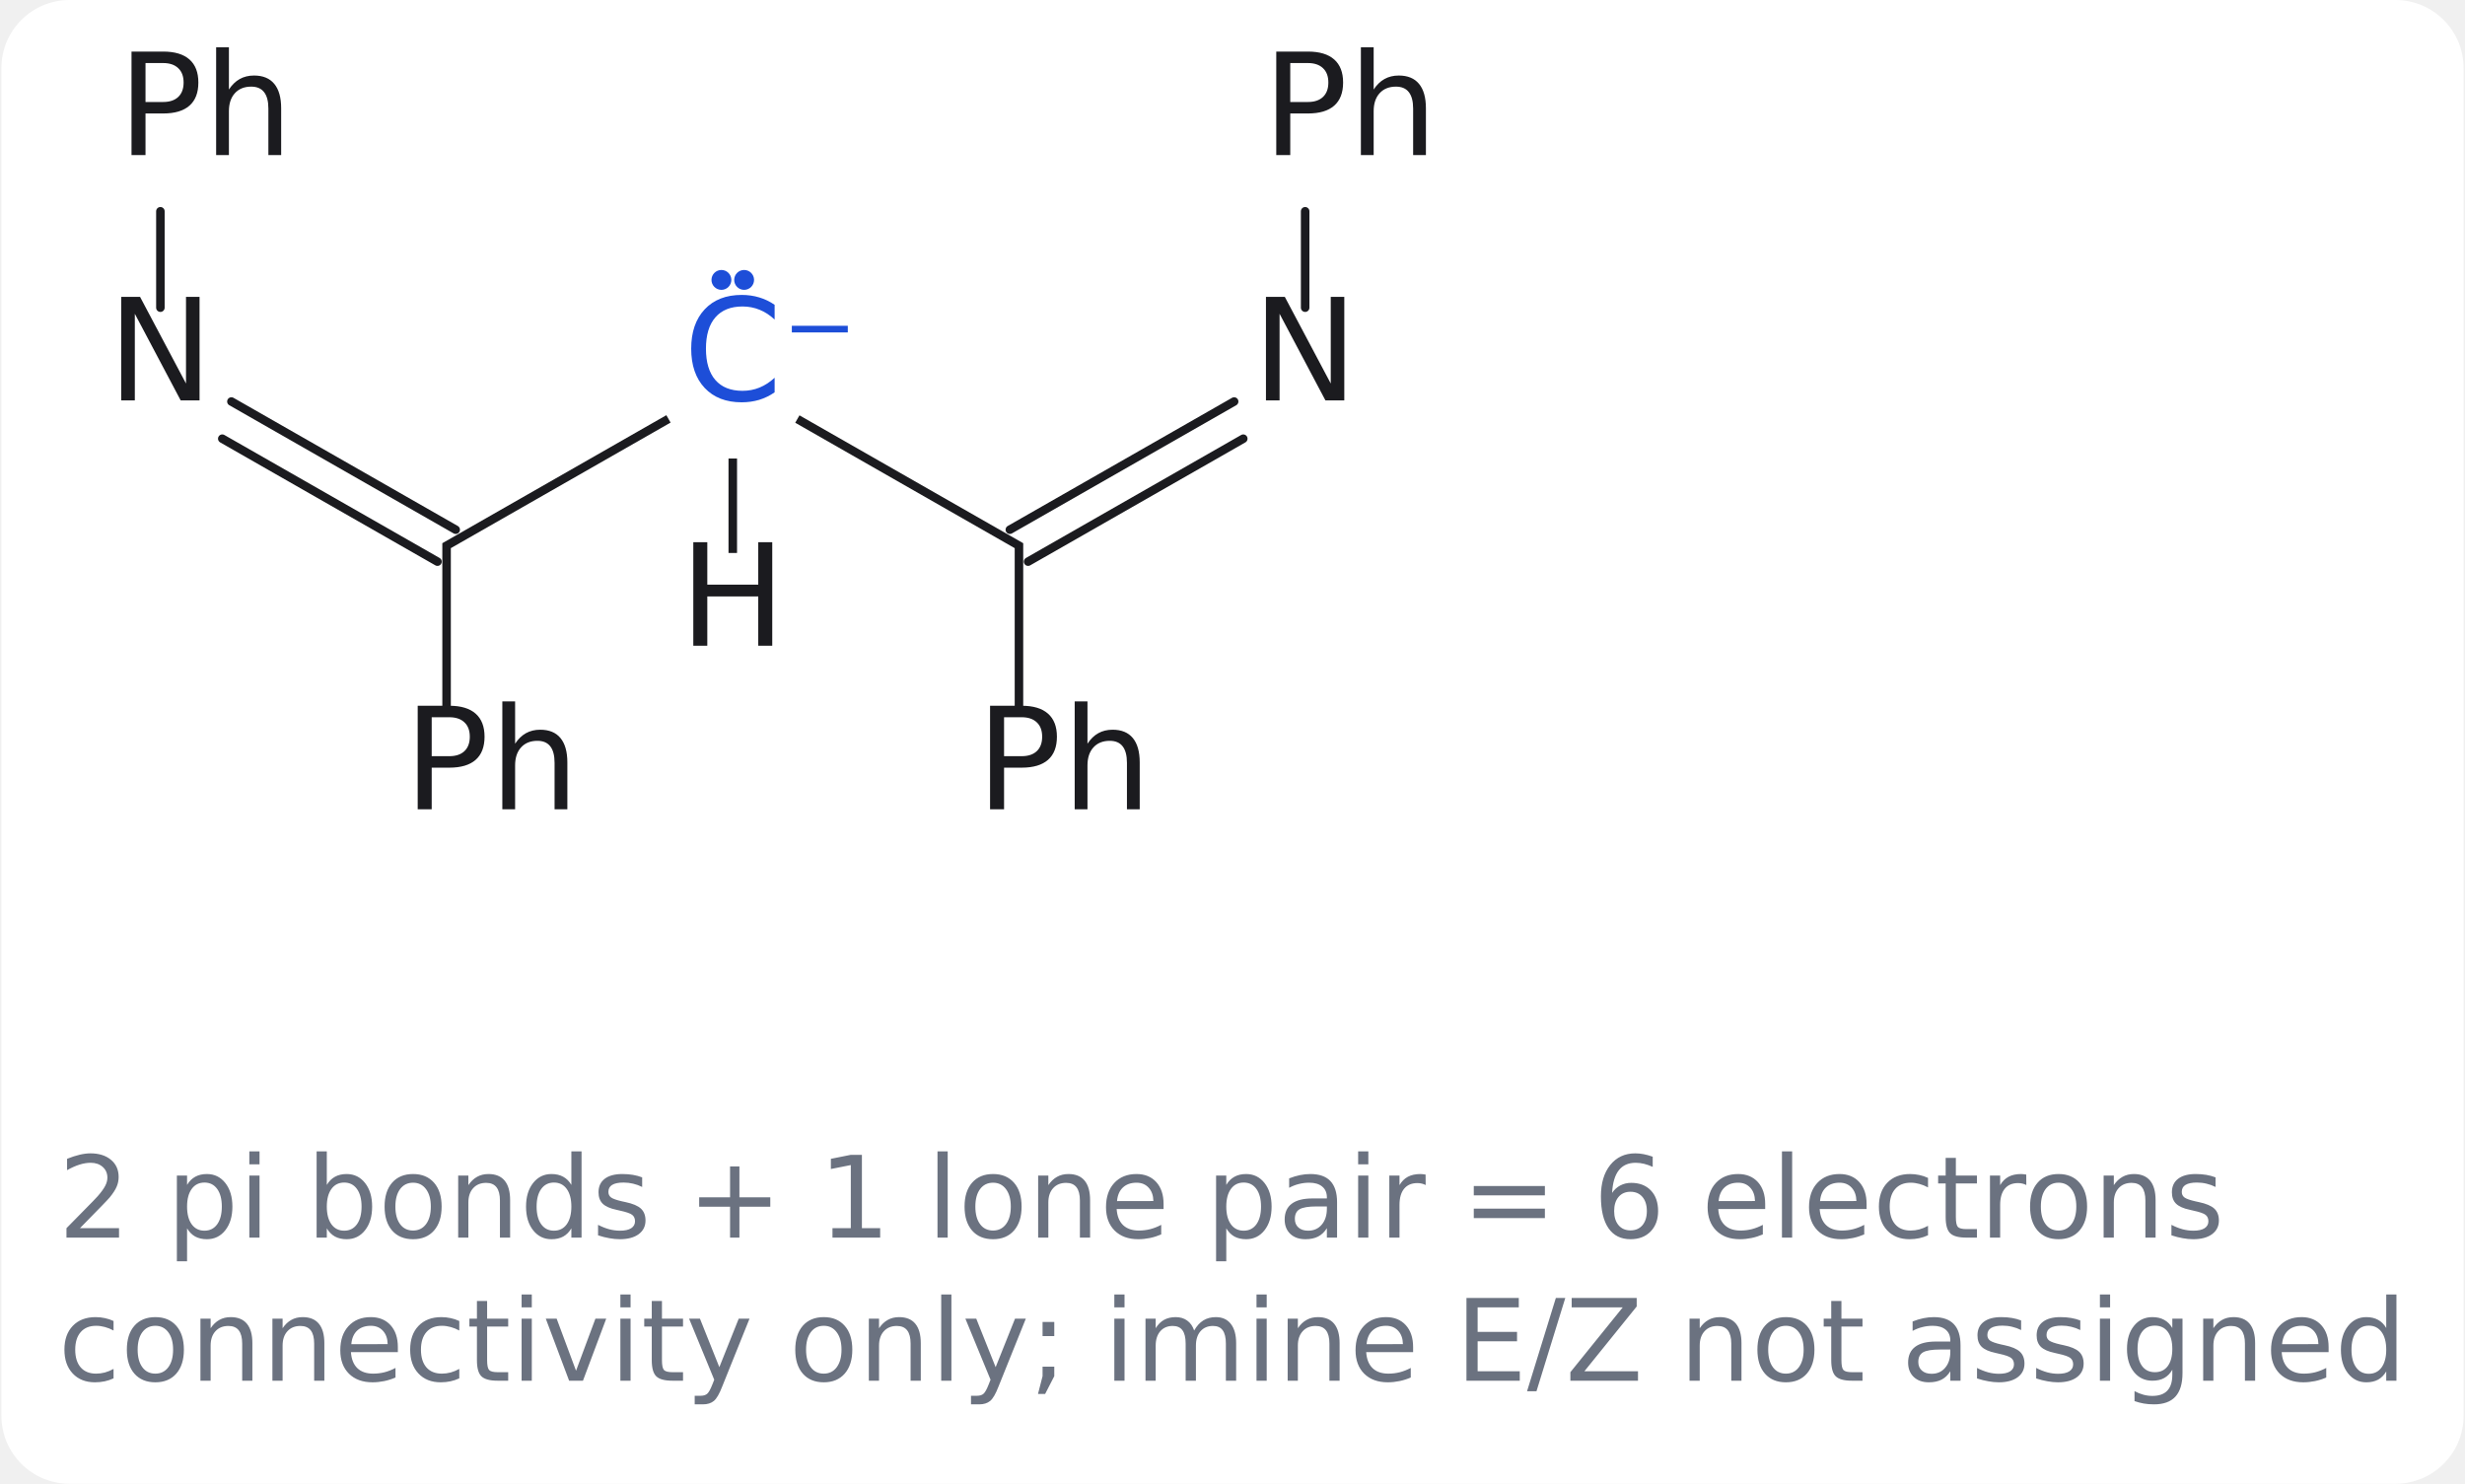
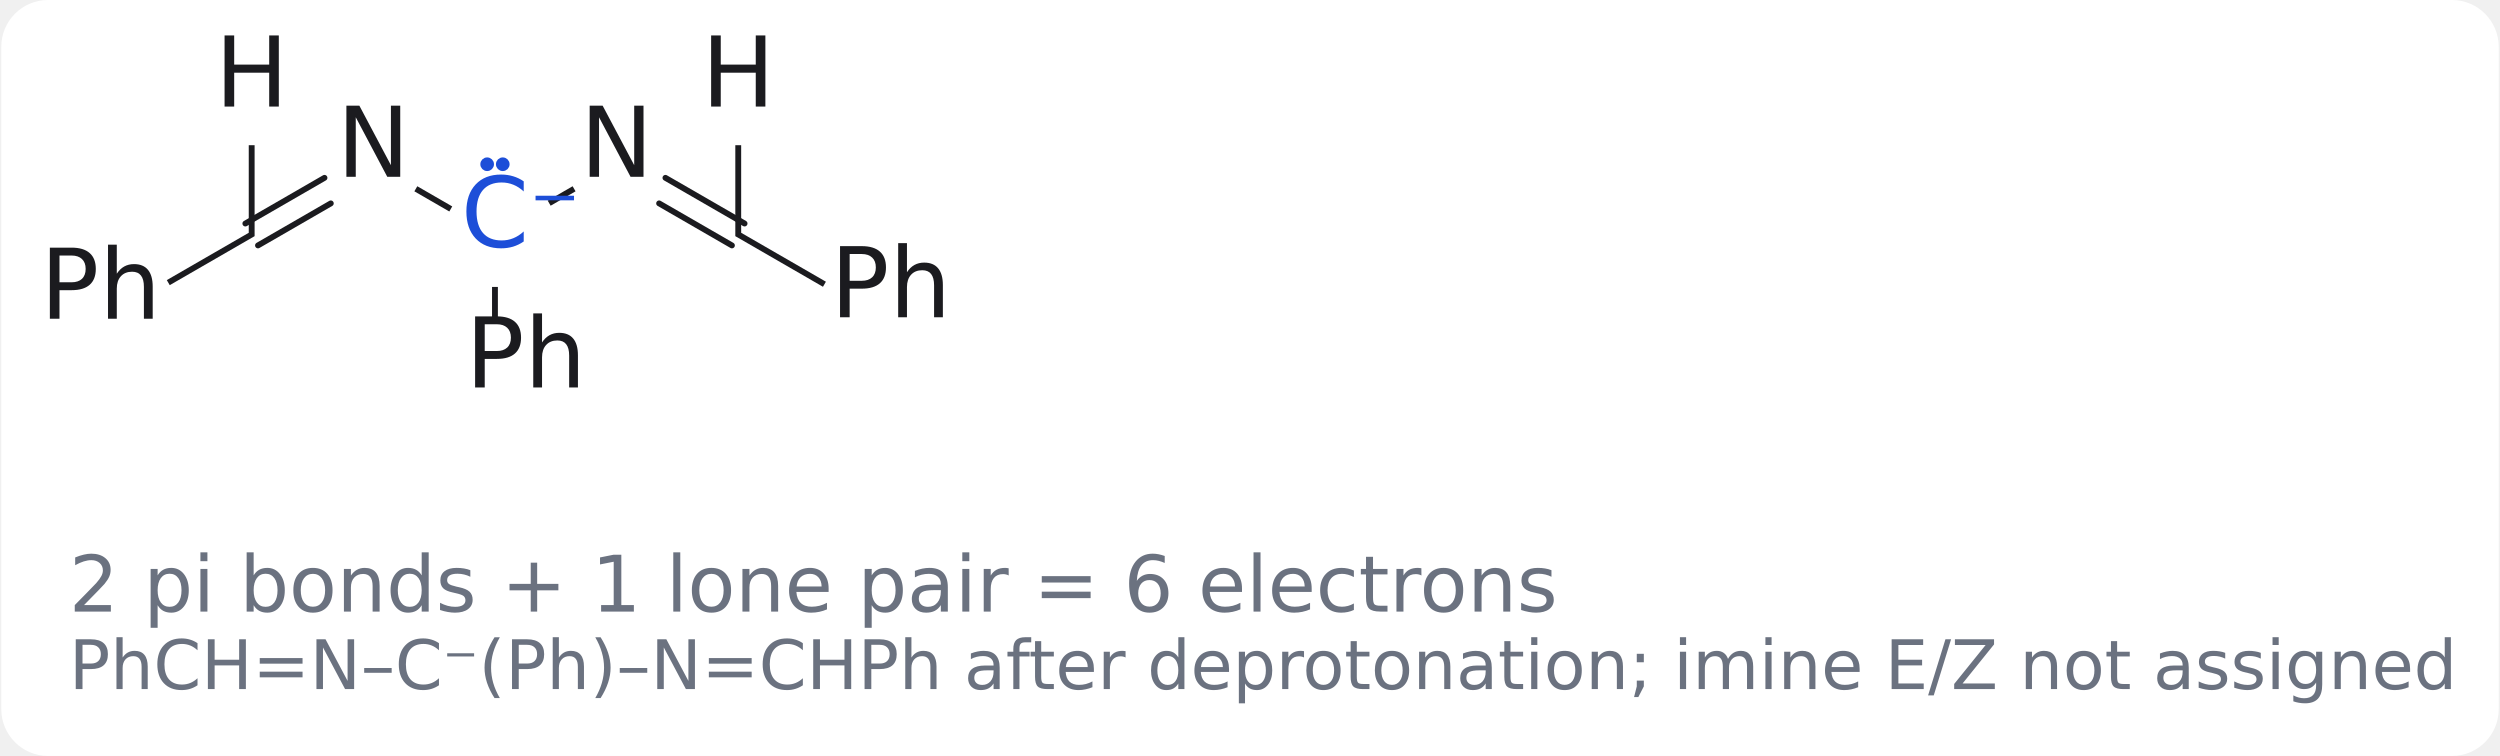
- <svg xmlns="http://www.w3.org/2000/svg" viewBox="-32.667 -78.509 505.882 304.842" width="314" height="189">
+ <svg xmlns="http://www.w3.org/2000/svg" viewBox="-74.87 -70.109 746.759 226.034" width="463" height="140">
  <style>.c-ink.fill{fill:#1b1b1f}.c-ink.stroke{stroke:#1b1b1f}.c-arrow.fill{fill:#c2410c}.c-arrow.stroke{stroke:#c2410c}.c-nu.fill{fill:#1d4ed8}.c-nu.stroke{stroke:#1d4ed8}.c-el.fill{fill:#b91c1c}.c-el.stroke{stroke:#b91c1c}.c-good.fill{fill:#15803d}.c-good.stroke{stroke:#15803d}.c-muted.fill{fill:#6b7280}.c-muted.stroke{stroke:#6b7280}.card{fill:#ffffff}@media (prefers-color-scheme: dark){.c-ink.fill{fill:#e6e6ea}.c-ink.stroke{stroke:#e6e6ea}.c-arrow.fill{fill:#ff9f5a}.c-arrow.stroke{stroke:#ff9f5a}.c-nu.fill{fill:#8ab4ff}.c-nu.stroke{stroke:#8ab4ff}.c-el.fill{fill:#ff8a8a}.c-el.stroke{stroke:#ff8a8a}.c-good.fill{fill:#6ee7a0}.c-good.stroke{stroke:#6ee7a0}.c-muted.fill{fill:#9ca3af}.c-muted.stroke{stroke:#9ca3af}.card{fill:#1e1e1e}}</style>
-   <rect class="card" x="-32.667" y="-78.509" width="505.882" height="304.842" rx="14" />
-   <line class="c-ink stroke" x1="14.589" y1="3.983" x2="60.675" y2="30.318" stroke-width="1.75" stroke-linecap="round" />
-   <line class="c-ink stroke" x1="12.713" y1="11.618" x2="56.925" y2="36.882" stroke-width="1.75" stroke-linecap="round" />
-   <line class="c-ink stroke" x1="174.525" y1="30.318" x2="220.611" y2="3.983" stroke-width="1.75" stroke-linecap="round" />
-   <line class="c-ink stroke" x1="178.275" y1="36.882" x2="222.487" y2="11.618" stroke-width="1.75" stroke-linecap="round" />
-   <line class="c-ink stroke" x1="0" y1="-15.298" x2="0" y2="-35.102" stroke-width="1.75" stroke-linecap="round" />
-   <line class="c-ink stroke" x1="235.2" y1="-15.298" x2="235.2" y2="-35.102" stroke-width="1.75" stroke-linecap="round" />
-   <path class="c-ink fill stroke" d="M59.675 34.108 L104.823 8.309 L103.954 6.79 L57.925 33.092 Z M130.434 8.342 L175.525 34.108 L177.275 33.092 L131.303 6.822 Z M57.925 33.092 L57.925 68.702 L59.675 68.702 L59.675 34.108 Z M175.525 34.108 L175.525 68.702 L177.275 68.702 L177.275 33.092 Z M116.725 15.697 L116.725 35.102 L118.475 35.102 L118.475 15.697 Z " stroke-width="0" stroke-linecap="round" stroke-linejoin="round" />
-   <text class="c-ink fill" xml:space="preserve" x="-10.909" y="-16.442" font-family="DejaVu Sans, Noto Sans CJK KR, Noto Sans CJK JP, sans-serif" font-size="29.167" font-weight="normal" font-style="normal" text-decoration="none" dominant-baseline="text-before-edge">N</text>
-   <text class="c-nu fill" xml:space="preserve" x="107.417" y="-16.456" font-family="DejaVu Sans, Noto Sans CJK KR, Noto Sans CJK JP, sans-serif" font-size="29.167" font-weight="normal" font-style="normal" text-decoration="none" dominant-baseline="text-before-edge">C⁻</text>
-   <path class="c-nu fill stroke" d="M116.433 -21 C116.433 -20.356 115.911 -19.833 115.267 -19.833 C114.622 -19.833 114.1 -20.356 114.1 -21 C114.1 -21.644 114.622 -22.167 115.267 -22.167 C115.911 -22.167 116.433 -21.644 116.433 -21 Z " stroke-width="1.75" stroke-linecap="round" stroke-linejoin="round" />
-   <path class="c-nu fill stroke" d="M121.1 -21 C121.1 -20.356 120.578 -19.833 119.933 -19.833 C119.289 -19.833 118.767 -20.356 118.767 -21 C118.767 -21.644 119.289 -22.167 119.933 -22.167 C120.578 -22.167 121.1 -21.644 121.1 -21 Z " stroke-width="1.75" stroke-linecap="round" stroke-linejoin="round" />
-   <text class="c-ink fill" xml:space="preserve" x="224.291" y="-16.442" font-family="DejaVu Sans, Noto Sans CJK KR, Noto Sans CJK JP, sans-serif" font-size="29.167" font-weight="normal" font-style="normal" text-decoration="none" dominant-baseline="text-before-edge">N</text>
-   <text class="c-ink fill" xml:space="preserve" x="-8.794" y="-66.842" font-family="DejaVu Sans, Noto Sans CJK KR, Noto Sans CJK JP, sans-serif" font-size="29.167" font-weight="normal" font-style="normal" text-decoration="none" dominant-baseline="text-before-edge">Ph</text>
-   <text class="c-ink fill" xml:space="preserve" x="50.006" y="67.558" font-family="DejaVu Sans, Noto Sans CJK KR, Noto Sans CJK JP, sans-serif" font-size="29.167" font-weight="normal" font-style="normal" text-decoration="none" dominant-baseline="text-before-edge">Ph</text>
-   <text class="c-ink fill" xml:space="preserve" x="167.606" y="67.558" font-family="DejaVu Sans, Noto Sans CJK KR, Noto Sans CJK JP, sans-serif" font-size="29.167" font-weight="normal" font-style="normal" text-decoration="none" dominant-baseline="text-before-edge">Ph</text>
-   <text class="c-ink fill" xml:space="preserve" x="226.406" y="-66.842" font-family="DejaVu Sans, Noto Sans CJK KR, Noto Sans CJK JP, sans-serif" font-size="29.167" font-weight="normal" font-style="normal" text-decoration="none" dominant-baseline="text-before-edge">Ph</text>
-   <text class="c-ink fill" xml:space="preserve" x="106.634" y="33.958" font-family="DejaVu Sans, Noto Sans CJK KR, Noto Sans CJK JP, sans-serif" font-size="29.167" font-weight="normal" font-style="normal" text-decoration="none" dominant-baseline="text-before-edge">H</text>
-   <text class="c-muted fill" xml:space="preserve" x="-21" y="159.6" font-family="DejaVu Sans, Noto Sans CJK KR, Noto Sans CJK JP, sans-serif" font-size="23.333" font-weight="normal" font-style="normal" text-decoration="none" dominant-baseline="text-before-edge">2 pi bonds + 1 lone pair = 6 electrons</text>
-   <text class="c-muted fill" xml:space="preserve" x="-21" y="189" font-family="DejaVu Sans, Noto Sans CJK KR, Noto Sans CJK JP, sans-serif" font-size="23.333" font-weight="normal" font-style="normal" text-decoration="none" dominant-baseline="text-before-edge">connectivity only; imine E/Z not assigned</text>
+   <rect class="card" x="-74.870" y="-70.109" width="746.759" height="226.034" rx="14" />
+   <line class="c-ink stroke" x1="-1.89" y1="-3.274" x2="21.769" y2="-16.933" stroke-width="1.75" stroke-linecap="round" />
+   <line class="c-ink stroke" x1="1.89" y1="3.274" x2="23.659" y2="-9.295" stroke-width="1.75" stroke-linecap="round" />
+   <line class="c-ink stroke" x1="123.719" y1="-16.933" x2="147.378" y2="-3.274" stroke-width="1.75" stroke-linecap="round" />
+   <line class="c-ink stroke" x1="121.829" y1="-9.295" x2="143.598" y2="3.274" stroke-width="1.75" stroke-linecap="round" />
+   <path class="c-ink fill stroke" d="M48.648 -12.902 L59.095 -6.87 L59.97 -8.386 L49.523 -14.418 Z M89.392 -8.601 L96.84 -12.902 L95.965 -14.418 L88.517 -10.117 Z M-0.875 -0.505 L-25.378 13.642 L-24.503 15.158 L0.875 0.505 Z M0.875 0.505 L0.875 -26.702 L-0.875 -26.702 L-0.875 -0.505 Z M71.869 15.697 L71.869 26.702 L73.619 26.702 L73.619 15.697 Z M144.613 0.505 L170.824 15.639 L171.699 14.123 L146.363 -0.505 Z M146.363 -0.505 L146.363 -26.702 L144.613 -26.702 L144.613 0.505 Z " stroke-width="0" stroke-linecap="round" stroke-linejoin="round" />
+   <text class="c-ink fill" xml:space="preserve" x="25.463" y="-37.442" font-family="DejaVu Sans, Noto Sans CJK KR, Noto Sans CJK JP, sans-serif" font-size="29.167" font-weight="normal" font-style="normal" text-decoration="none" dominant-baseline="text-before-edge">N</text>
+   <text class="c-nu fill" xml:space="preserve" x="62.561" y="-16.456" font-family="DejaVu Sans, Noto Sans CJK KR, Noto Sans CJK JP, sans-serif" font-size="29.167" font-weight="normal" font-style="normal" text-decoration="none" dominant-baseline="text-before-edge">C⁻</text>
+   <path class="c-nu fill stroke" d="M71.577 -21 C71.577 -20.356 71.055 -19.833 70.411 -19.833 C69.766 -19.833 69.244 -20.356 69.244 -21 C69.244 -21.644 69.766 -22.167 70.411 -22.167 C71.055 -22.167 71.577 -21.644 71.577 -21 Z " stroke-width="1.75" stroke-linecap="round" stroke-linejoin="round" />
+   <path class="c-nu fill stroke" d="M76.244 -21 C76.244 -20.356 75.722 -19.833 75.077 -19.833 C74.433 -19.833 73.911 -20.356 73.911 -21 C73.911 -21.644 74.433 -22.167 75.077 -22.167 C75.722 -22.167 76.244 -21.644 76.244 -21 Z " stroke-width="1.75" stroke-linecap="round" stroke-linejoin="round" />
+   <text class="c-ink fill" xml:space="preserve" x="98.207" y="-37.442" font-family="DejaVu Sans, Noto Sans CJK KR, Noto Sans CJK JP, sans-serif" font-size="29.167" font-weight="normal" font-style="normal" text-decoration="none" dominant-baseline="text-before-edge">N</text>
+   <text class="c-ink fill" xml:space="preserve" x="-63.203" y="5.007" font-family="DejaVu Sans, Noto Sans CJK KR, Noto Sans CJK JP, sans-serif" font-size="29.167" font-weight="normal" font-style="normal" text-decoration="none" dominant-baseline="text-before-edge">Ph</text>
+   <text class="c-ink fill" xml:space="preserve" x="-10.966" y="-58.442" font-family="DejaVu Sans, Noto Sans CJK KR, Noto Sans CJK JP, sans-serif" font-size="29.167" font-weight="normal" font-style="normal" text-decoration="none" dominant-baseline="text-before-edge">H</text>
+   <text class="c-ink fill" xml:space="preserve" x="63.95" y="25.558" font-family="DejaVu Sans, Noto Sans CJK KR, Noto Sans CJK JP, sans-serif" font-size="29.167" font-weight="normal" font-style="normal" text-decoration="none" dominant-baseline="text-before-edge">Ph</text>
+   <text class="c-ink fill" xml:space="preserve" x="173.066" y="4.558" font-family="DejaVu Sans, Noto Sans CJK KR, Noto Sans CJK JP, sans-serif" font-size="29.167" font-weight="normal" font-style="normal" text-decoration="none" dominant-baseline="text-before-edge">Ph</text>
+   <text class="c-ink fill" xml:space="preserve" x="134.522" y="-58.442" font-family="DejaVu Sans, Noto Sans CJK KR, Noto Sans CJK JP, sans-serif" font-size="29.167" font-weight="normal" font-style="normal" text-decoration="none" dominant-baseline="text-before-edge">H</text>
+   <text class="c-muted fill" xml:space="preserve" x="-54.6" y="96.6" font-family="DejaVu Sans, Noto Sans CJK KR, Noto Sans CJK JP, sans-serif" font-size="23.333" font-weight="normal" font-style="normal" text-decoration="none" dominant-baseline="text-before-edge">2 pi bonds + 1 lone pair = 6 electrons</text>
+   <text class="c-muted fill" xml:space="preserve" x="-54.6" y="121.8" font-family="DejaVu Sans, Noto Sans CJK KR, Noto Sans CJK JP, sans-serif" font-size="20.417" font-weight="normal" font-style="normal" text-decoration="none" dominant-baseline="text-before-edge">PhCH=N–C⁻(Ph)–N=CHPh after deprotonation; imine E/Z not assigned</text>
</svg>
